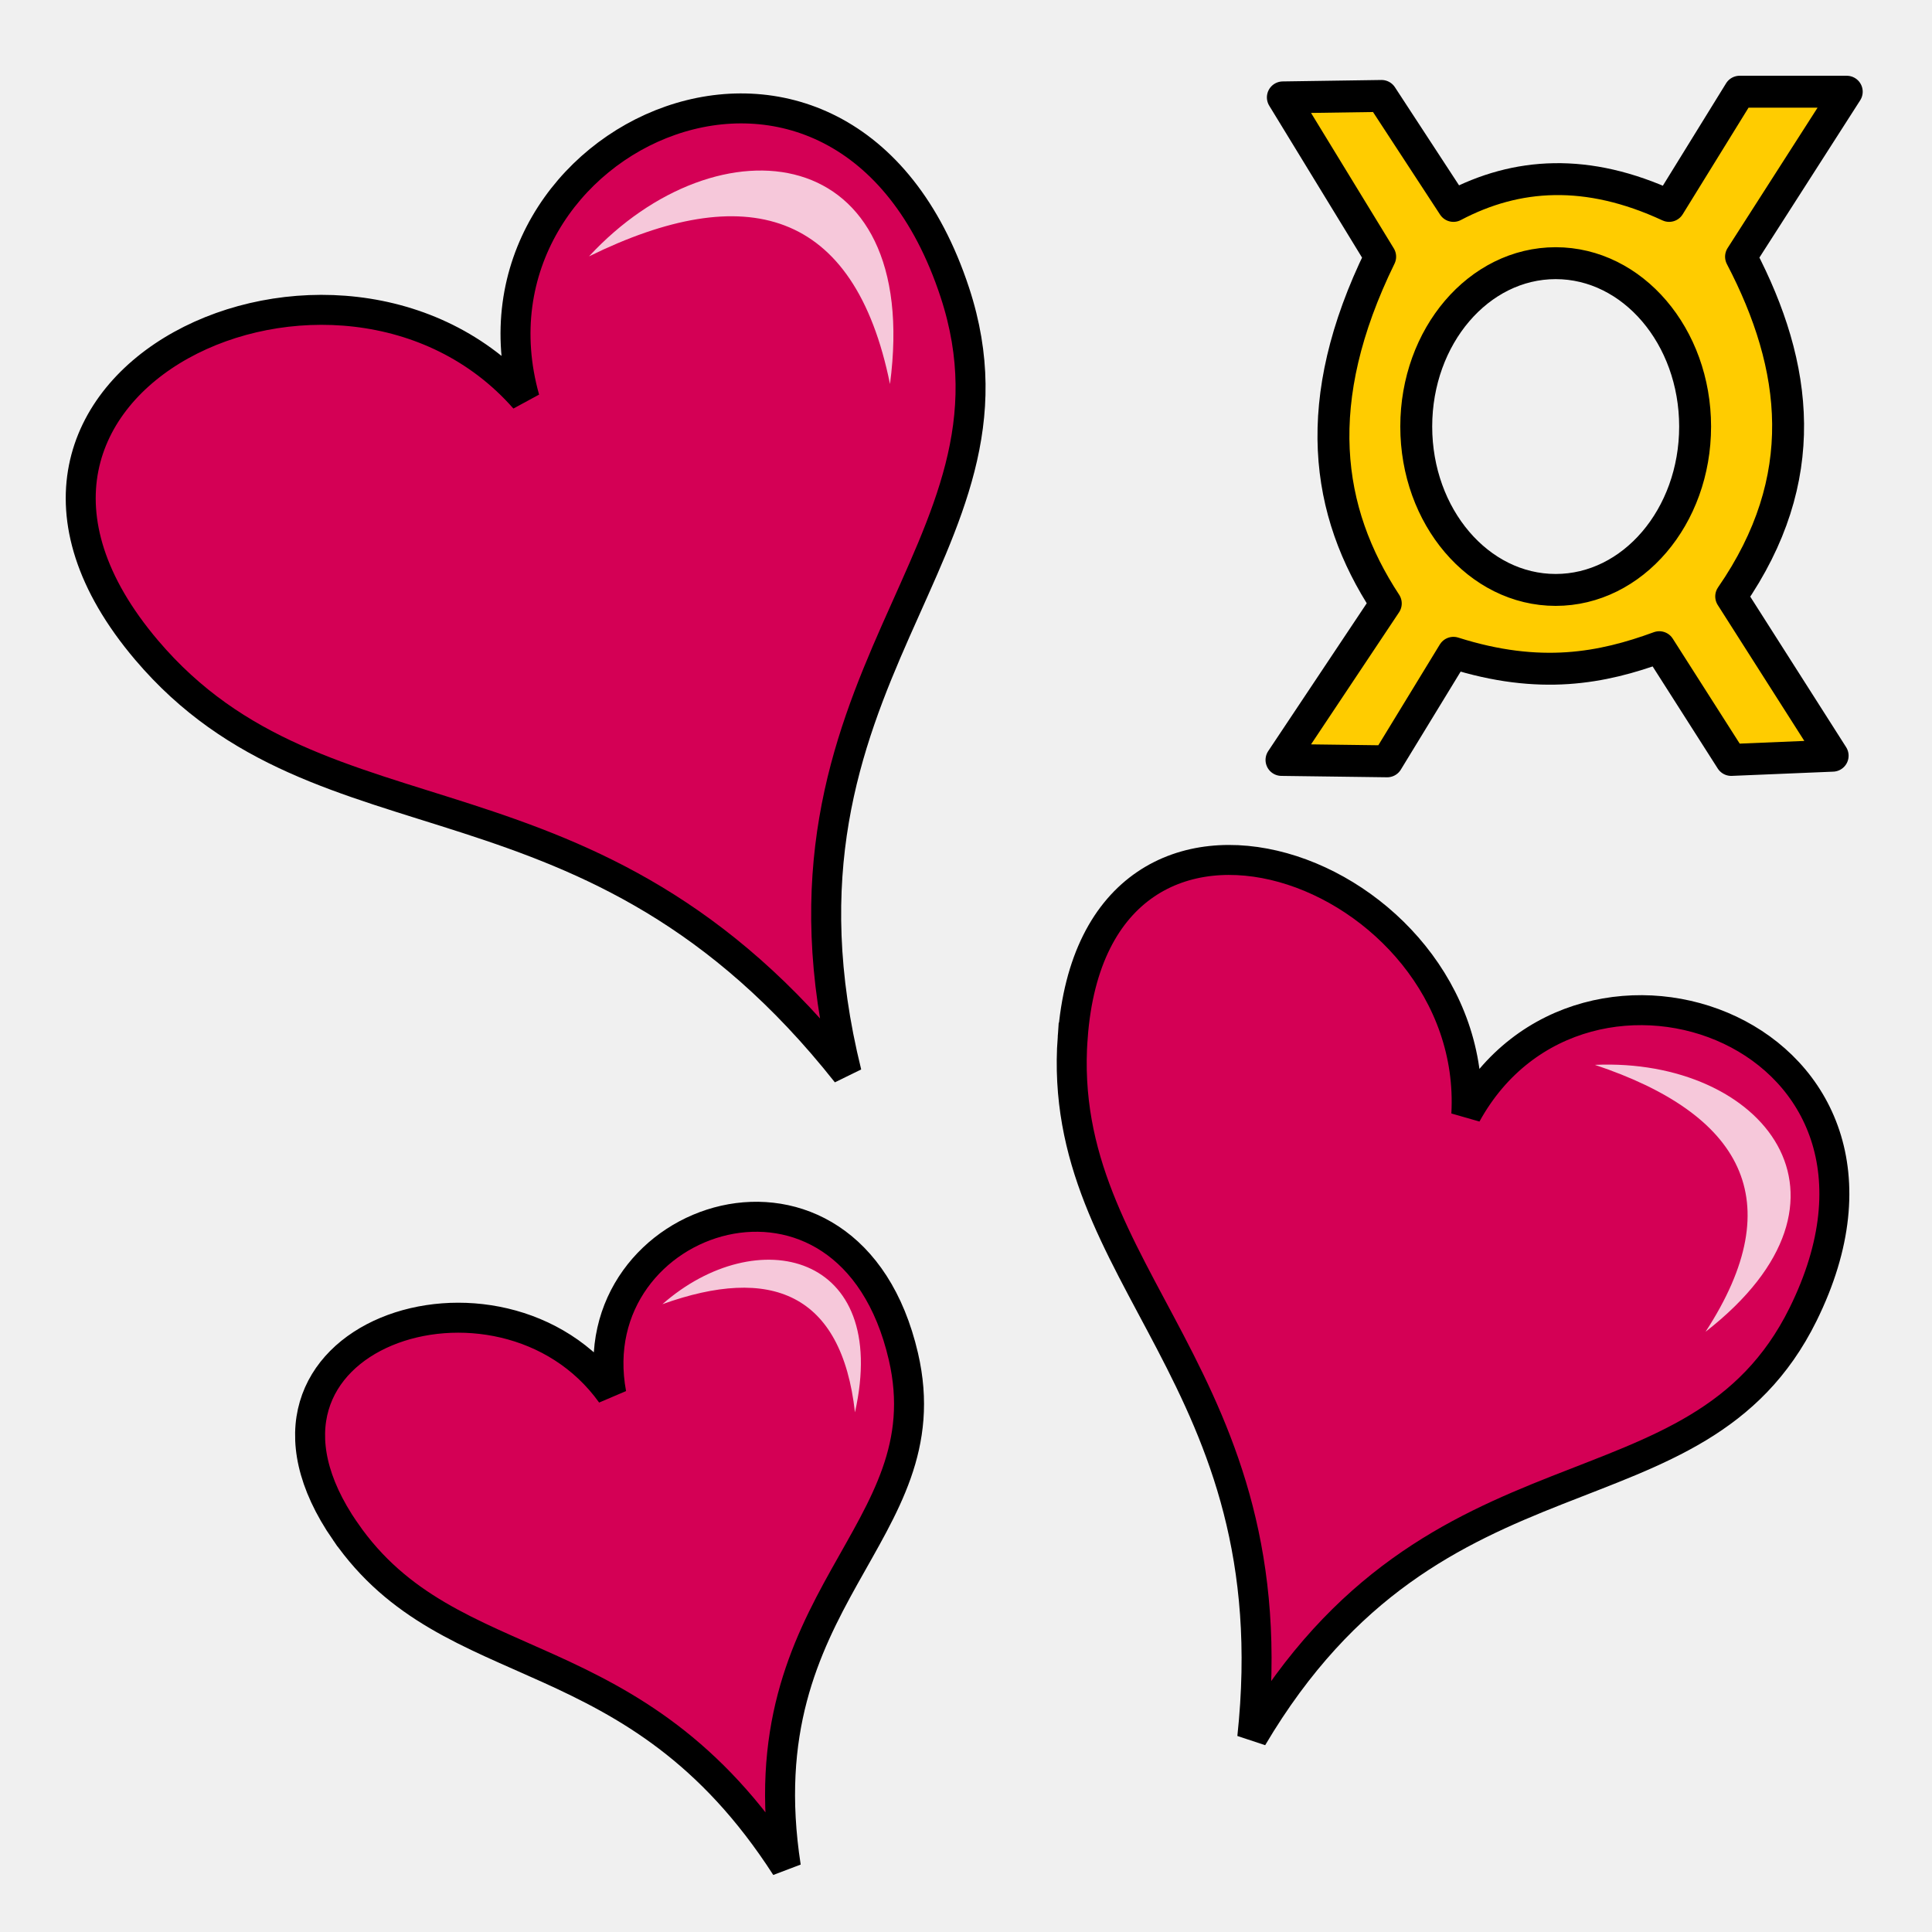
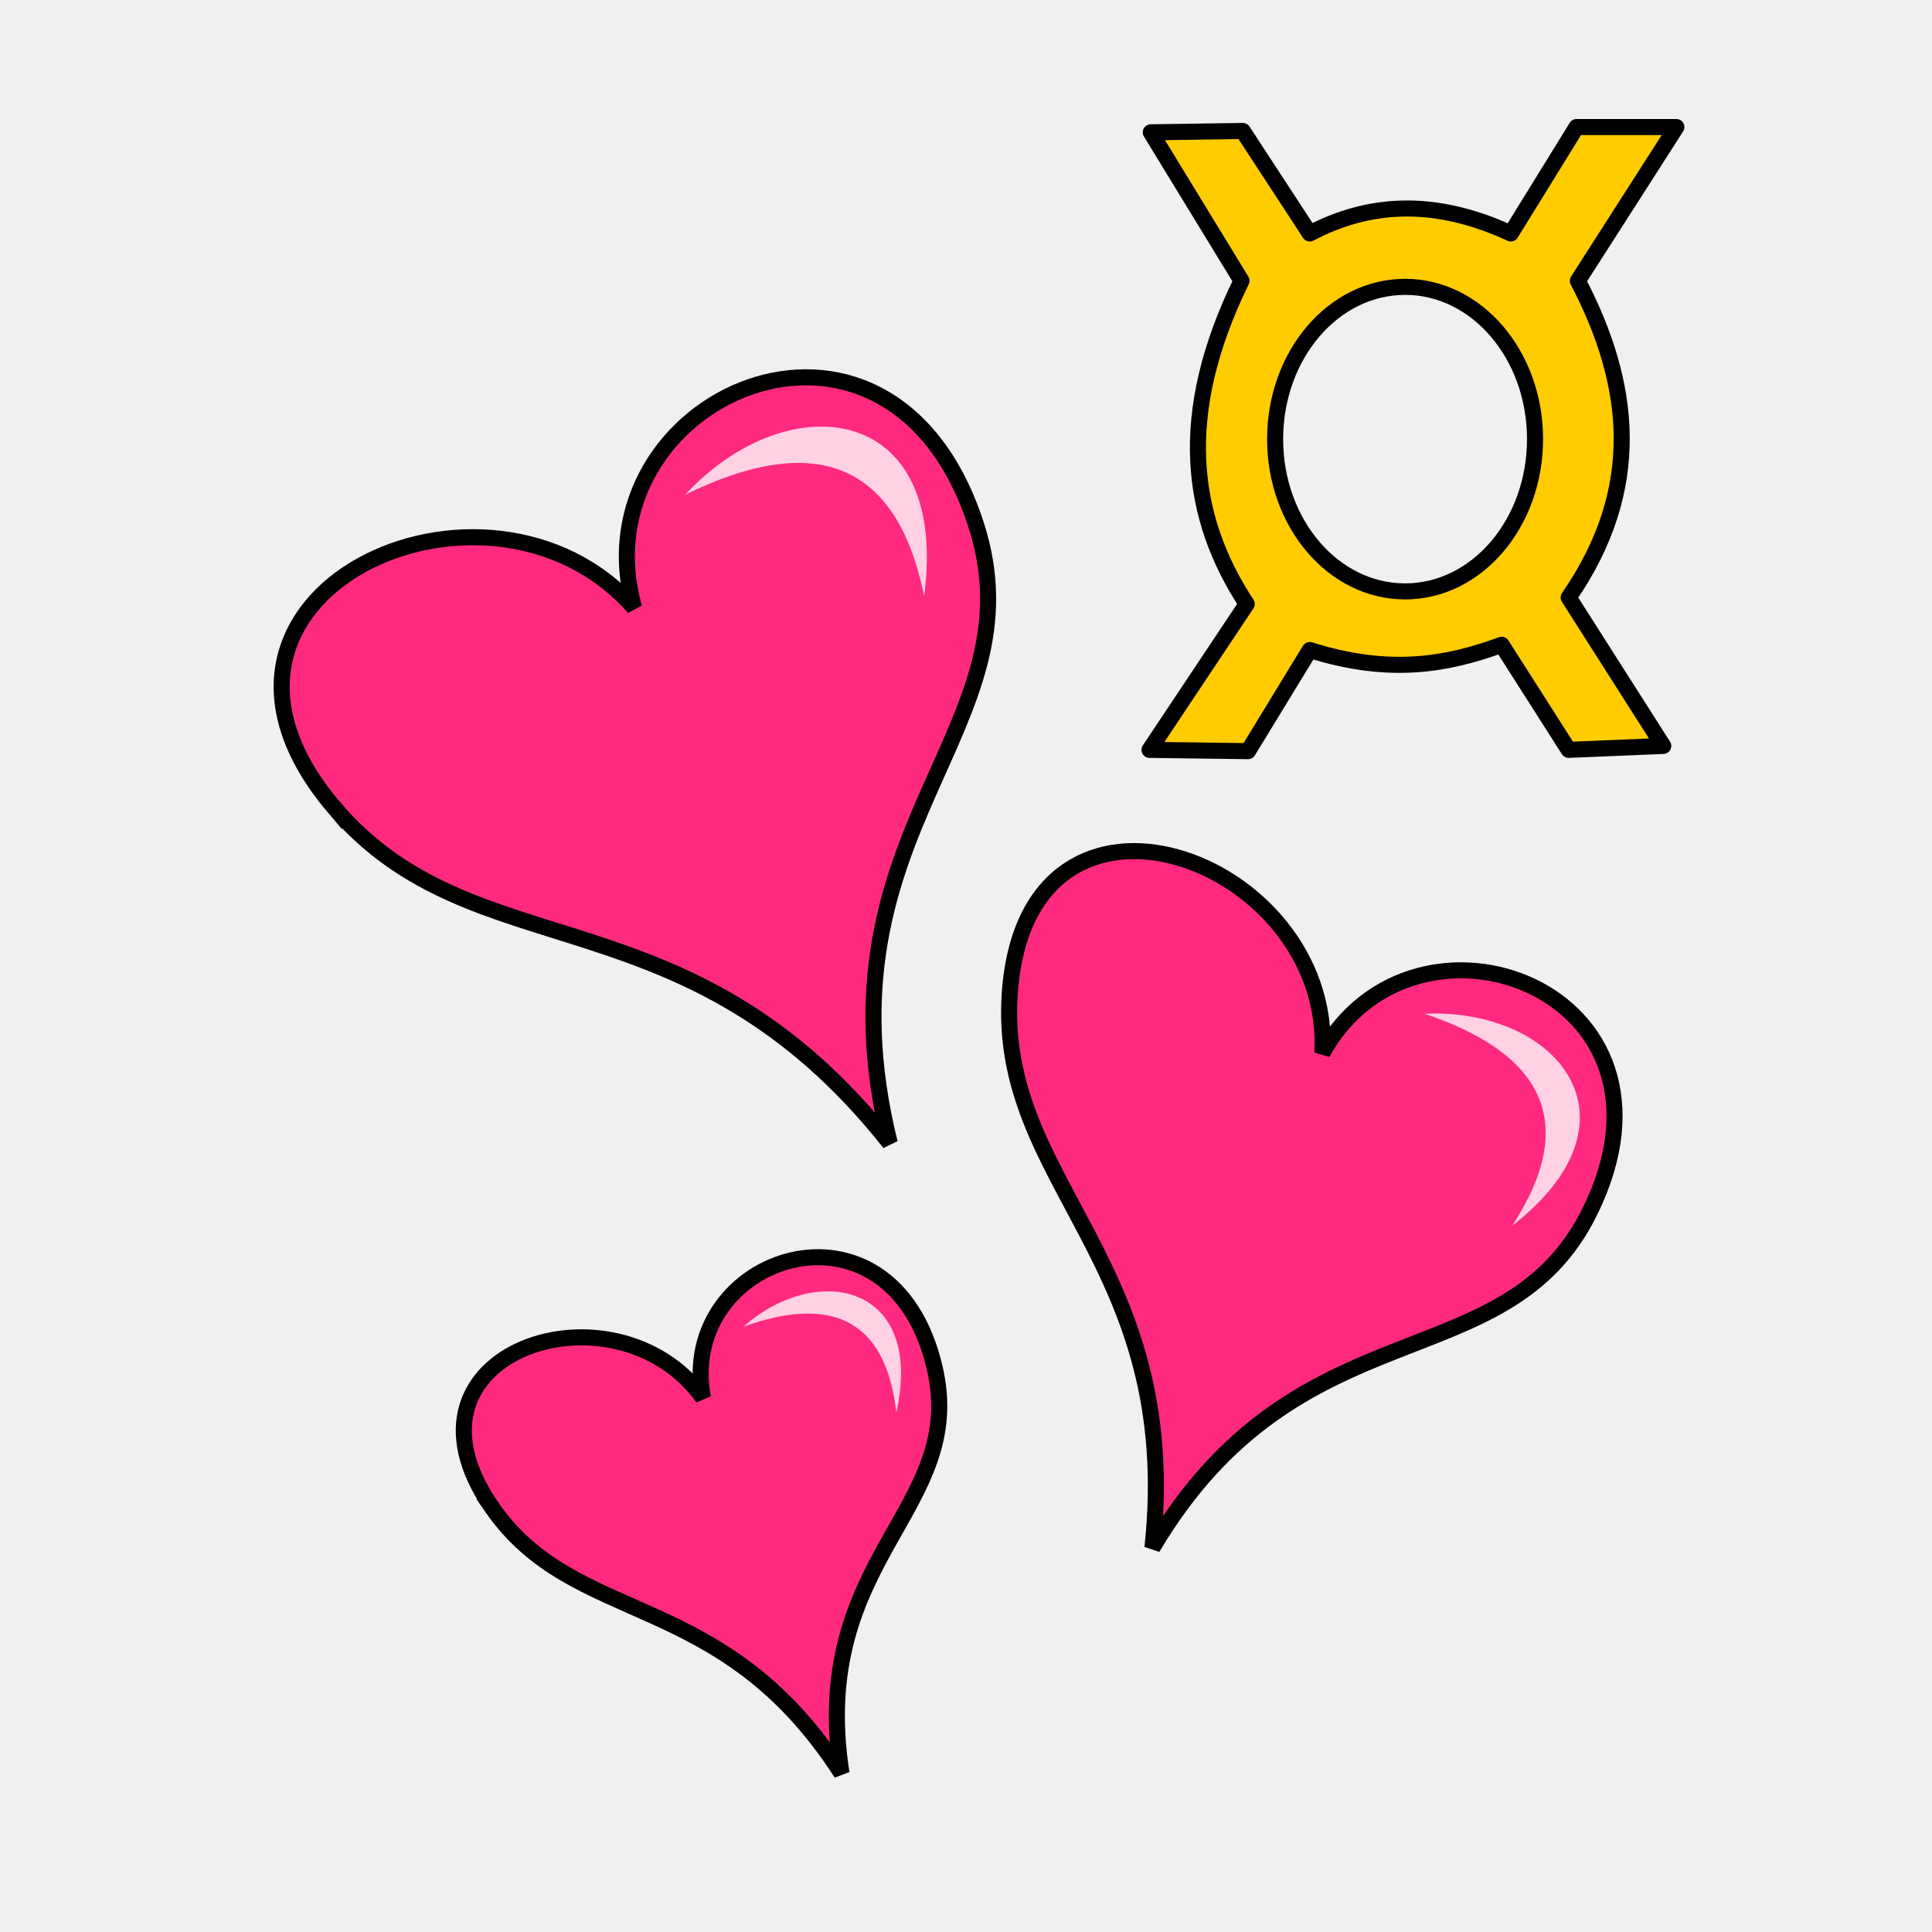
- <svg xmlns="http://www.w3.org/2000/svg" viewBox="0 0 64 64">
+ <svg xmlns="http://www.w3.org/2000/svg" version="1.1" viewBox="0 0 64 64">
  <g fill-rule="evenodd">
-     <path fill="#d40055" stroke="#000" stroke-width=".993" d="M11.44 50.735c-4.492-6.496 5.168-9.645 8.811-4.563-1.115-5.973 7.888-8.941 9.675-1.237 1.37 5.91-5.285 7.914-3.893 16.907-5.007-7.78-11.092-6.046-14.592-11.107z" />
-     <path fill="#fff" fill-opacity=".785" d="M28.322 46.786c-.444-3.954-2.786-4.874-6.379-3.583 3.111-2.737 7.566-1.726 6.379 3.583z" />
-     <path fill="#d40055" stroke="#000" stroke-width=".993" d="M35.534 34.373c.748-10.267 13.49-5.596 13.04 2.54 3.841-6.981 15.745-2.66 11.154 6.629-3.52 7.127-12.162 3.738-18.245 14.017 1.286-11.991-6.532-15.189-5.95-23.186z" />
-     <path fill="#fff" fill-opacity=".785" d="M56.499 44.116c2.852-4.381 1.174-7.225-3.666-8.841 5.547-.247 9.359 4.41 3.666 8.841z" />
-     <path fill="#d40055" stroke="#000" stroke-width=".993" d="M4.854 21.533C-2.69 12.636 11.286 6.27 17.38 13.206c-2.444-8.703 10.577-14.685 14.25-3.52 2.816 8.566-6.837 12.705-3.584 25.86-8.479-10.72-17.316-7.082-23.192-14.013z" />
-     <path fill="#fff" fill-opacity=".785" d="M29.482 12.722c-1.178-5.814-4.787-6.777-9.97-4.23 4.275-4.617 11.043-3.885 9.97 4.23z" />
-     <path fill="#fc0" stroke="#000" stroke-linecap="round" stroke-linejoin="round" stroke-width="1.057" d="M57.628 3.038l-2.336 3.783c-2.713-1.26-5.054-1.104-7.145 0l-2.381-3.643-3.27.048 3.224 5.277c-2.343 4.791-1.819 8.435.186 11.487l-3.455 5.184 3.502.046 2.194-3.595c2.872.911 4.933.505 6.819-.186l2.382 3.735 3.361-.14-3.361-5.277c2.69-3.891 2.228-7.611.326-11.254l3.502-5.465h-3.548zm-6.094 5.68a4.619 5.413 0 0 1 4.619 5.41 4.619 5.413 0 0 1-4.62 5.414 4.619 5.413 0 0 1-4.618-5.413 4.619 5.413 0 0 1 4.619-5.411z" />
+     <path d="m52.225 4.208-2.177 3.526c-2.529-1.174-4.711-1.029-6.66 0l-2.219-3.396-3.048 0.045 3.005 4.918c-2.184 4.465-1.695 7.862 0.173 10.707l-3.22 4.832 3.264 0.043 2.045-3.351c2.677 0.849 4.598 0.471 6.356-0.173l2.22 3.481 3.133-0.13-3.133-4.918c2.507-3.627 2.077-7.094 0.304-10.489l3.264-5.094zm-5.68 5.294a4.305 5.045 0 0 1 4.305 5.043 4.305 5.045 0 0 1-4.306 5.046 4.305 5.045 0 0 1-4.304-5.045 4.305 5.045 0 0 1 4.305-5.043z" fill="#fc0" stroke="#000" stroke-linecap="round" stroke-linejoin="round" stroke-width=".532" />
+     <path d="m16.291 49.927c-3.567-5.158 4.102-7.659 6.995-3.624-0.886-4.742 6.261-7.098 7.679-0.982 1.089 4.692-4.195 6.283-3.09 13.422-3.976-6.176-8.807-4.8-11.585-8.816z" fill="#ff2a7f" stroke="#000" stroke-width=".532" />
+     <path d="m29.692 46.792c-0.352-3.14-2.211-3.87-5.063-2.845 2.47-2.173 6.005-1.371 5.063 2.844z" fill="#fff" fill-opacity=".785" stroke-width=".873" />
+     <path d="m33.453 32.866c0.594-8.15 10.709-4.441 10.352 2.017 3.05-5.543 12.5-2.113 8.855 5.262-2.795 5.658-9.655 2.968-14.484 11.128 1.021-9.52-5.186-12.058-4.723-18.408z" fill="#ff2a7f" stroke="#000" stroke-width=".532" />
+     <path d="m50.097 40.601c2.264-3.478 0.932-5.737-2.911-7.019 4.404-0.196 7.43 3.502 2.911 7.019z" fill="#fff" fill-opacity=".785" stroke-width=".873" />
+     <path d="m11.061 26.742c-5.988-7.063 5.107-12.117 9.945-6.611-1.94-6.908 8.397-11.658 11.312-2.795 2.236 6.801-5.427 10.086-2.844 20.53-6.731-8.51-13.747-5.622-18.413-11.125z" fill="#ff2a7f" stroke="#000" stroke-width=".532" />
+     <path d="m30.613 19.747c-0.935-4.615-3.8-5.379-7.915-3.359 3.393-3.664 8.767-3.083 7.915 3.359z" fill="#fff" fill-opacity=".785" stroke-width=".873" />
  </g>
</svg>
